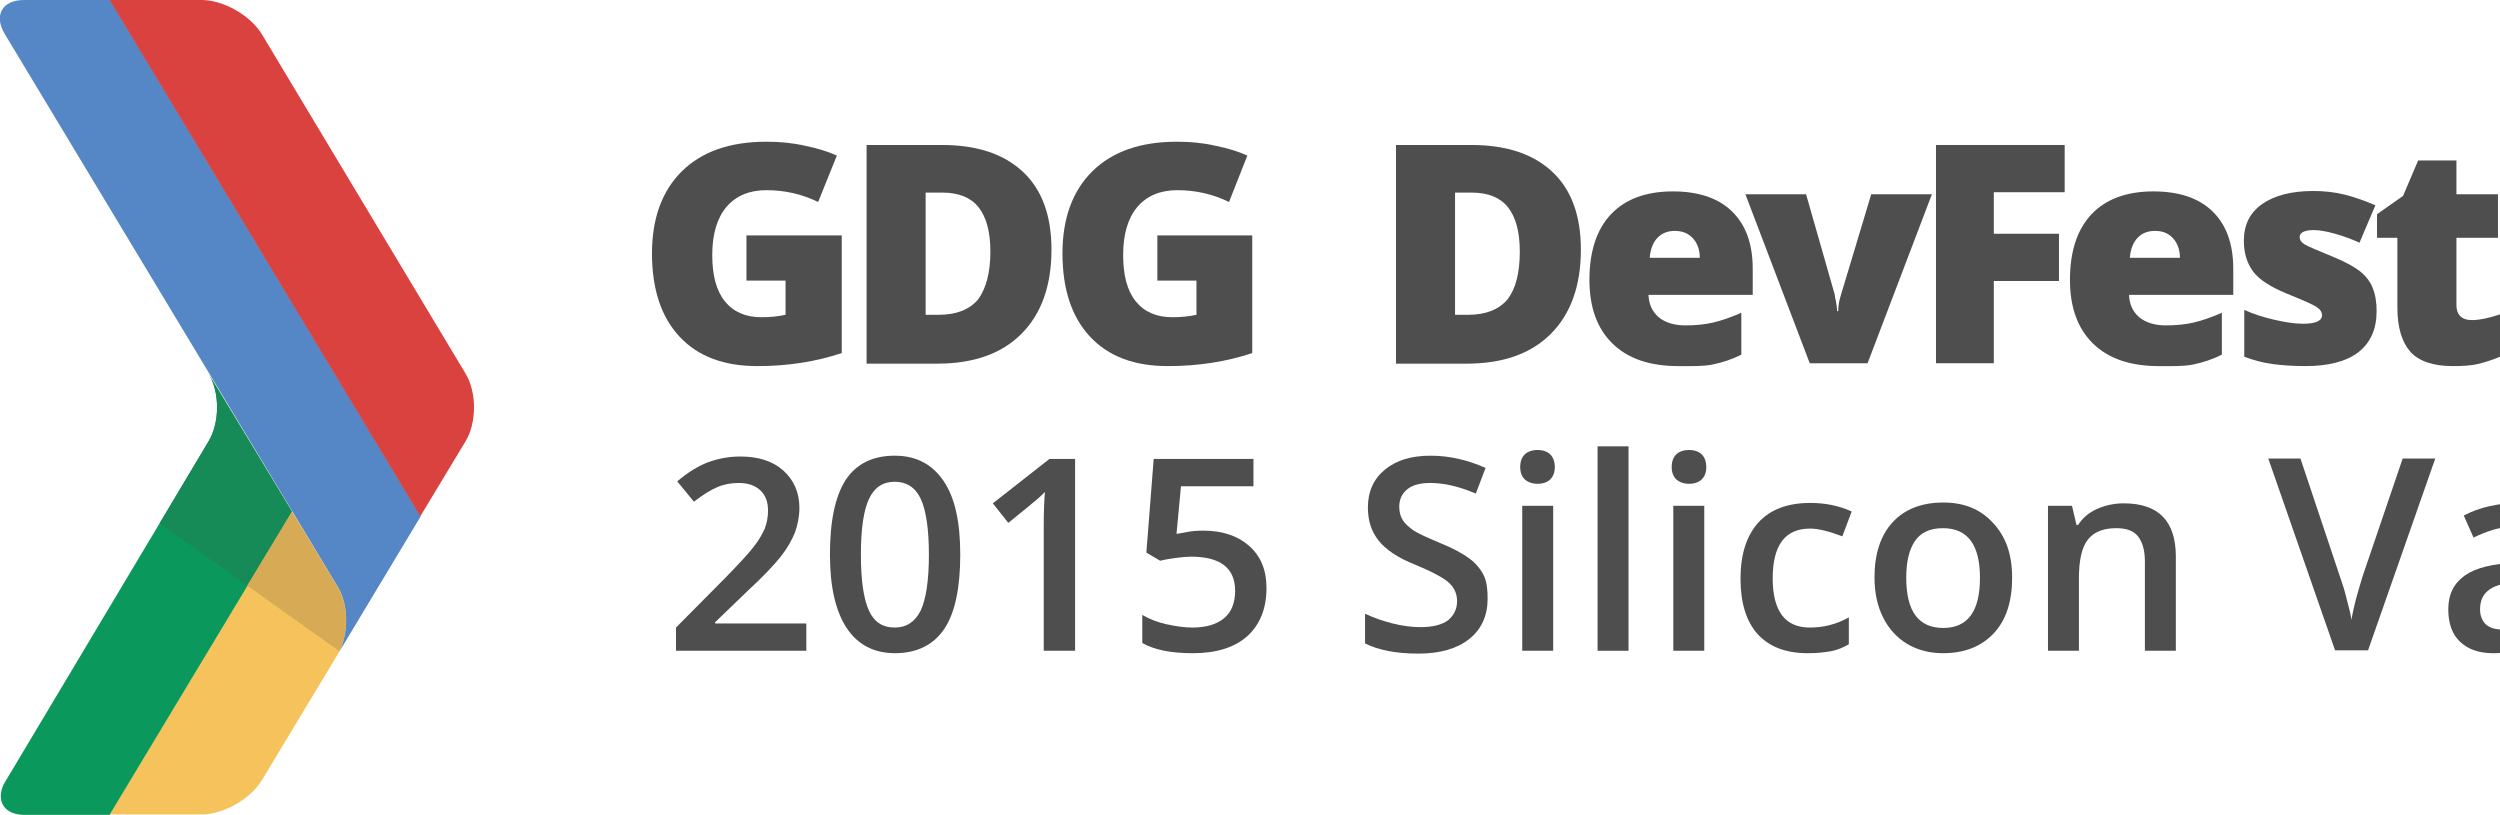
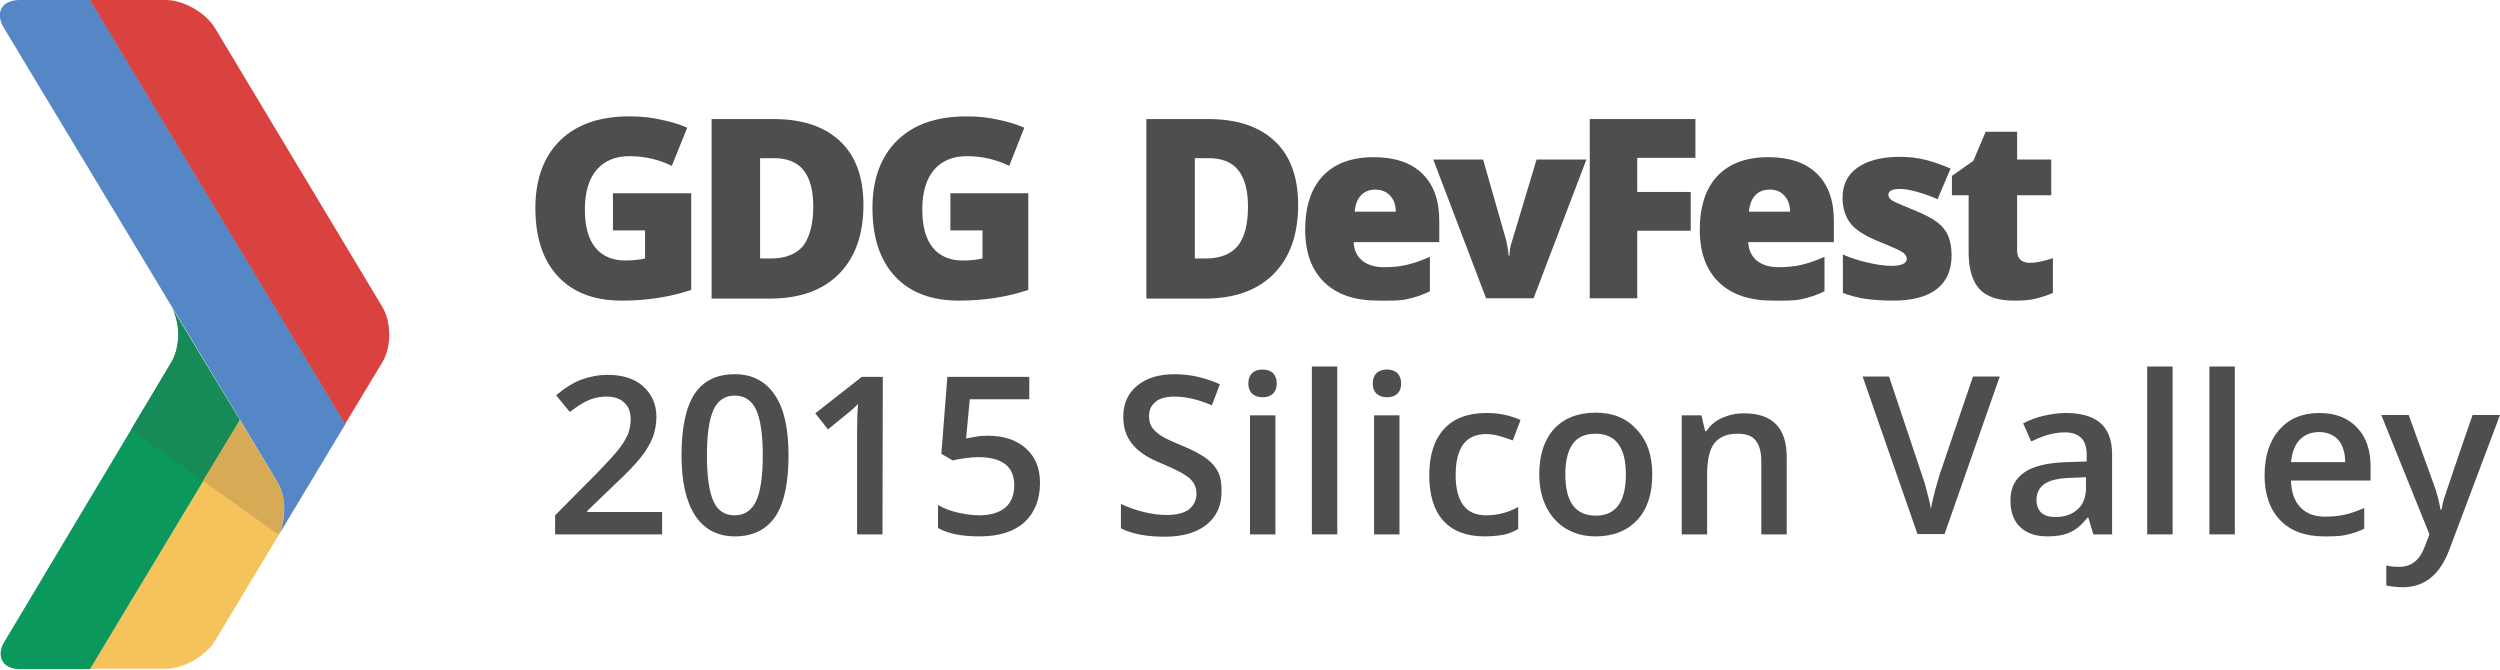
- <svg xmlns="http://www.w3.org/2000/svg" version="1.1" id="dark" x="0px" y="0px" viewBox="95.2 1678.4 613.9 200" style="enable-background:new 95.2 1678.4 613.9 200;" xml:space="preserve">
+ <svg xmlns="http://www.w3.org/2000/svg" version="1.1" id="dark" x="0px" y="0px" viewBox="102.2 2379.4 747.6 200.1" style="enable-background:new 102.2 2379.4 747.6 200.1;" xml:space="preserve">
  <style type="text/css">
	.st0{fill:#F6C25B;}
	.st1{fill:#0A985C;}
	.st2{fill:#5586C5;}
	.st3{fill:#D9423E;}
	.st4{fill:#168B58;}
	.st5{fill:#D7AB56;}
	.st6{fill:#4E4E4E;}
</style>
  <g>
    <g>
-       <path class="st0" d="M122.1,1878.4h22.6c5.4,0,12-3.8,14.8-8.4l19.1-31.7c2.3-4.7,2.2-11.4-0.4-15.7l-11.3-18.6L122.1,1878.4z" />
-       <path class="st1" d="M146.4,1786.8L96.1,1871c-1.9,4.1,0.1,7.5,5.1,7.5h20.9l44.8-74.4l-20.5-33.9    C149.2,1774.6,149.2,1782.2,146.4,1786.8" />
-       <path class="st2" d="M101.1,1678.4c-5.4,0-7.5,3.8-4.7,8.4l81.8,135.8c2.6,4.3,2.6,11.1,0.4,15.7l19.9-33.1l-76.3-126.8    L101.1,1678.4L101.1,1678.4z" />
-       <path class="st3" d="M122.1,1678.4l76.3,126.8l11.1-18.4c2.8-4.6,2.8-12.1,0-16.7l-50-83.3c-2.8-4.6-9.4-8.4-14.8-8.4H122.1    L122.1,1678.4z" />
+       <path class="st0" d="M129.1,2579.4h22.6c5.4,0,12-3.8,14.8-8.4l19.1-31.7c2.3-4.7,2.2-11.4-0.4-15.7l-11.3-18.6L129.1,2579.4z" />
+       <path class="st1" d="M153.4,2487.8l-50.3,84.2c-1.9,4.1,0.1,7.5,5.1,7.5h20.9l44.8-74.4l-20.5-33.9    C156.2,2475.6,156.2,2483.2,153.4,2487.8" />
+       <path class="st2" d="M108.1,2379.4c-5.4,0-7.5,3.8-4.7,8.4l81.8,135.8c2.6,4.3,2.6,11.1,0.4,15.7l19.9-33.1l-76.3-126.8H108.1    L108.1,2379.4z" />
+       <path class="st3" d="M129.1,2379.4l76.3,126.8l11.1-18.4c2.8-4.6,2.8-12.1,0-16.7l-50-83.3c-2.8-4.6-9.4-8.4-14.8-8.4H129.1    L129.1,2379.4z" />
    </g>
  </g>
-   <path class="st4" d="M146.4,1786.8l-12,20.1l21.5,15.3l11-18.2l-20.5-33.9C149.2,1774.6,149.2,1782.2,146.4,1786.8z" />
-   <path class="st5" d="M166.9,1804l-11,18.2l22.6,16.1c2.3-4.7,2.2-11.4-0.4-15.7L166.9,1804z" />
+   <path class="st4" d="M153.4,2487.8l-12,20.1l21.5,15.3l11-18.2l-20.5-33.9C156.2,2475.6,156.2,2483.2,153.4,2487.8z" />
+   <path class="st5" d="M173.9,2505l-11,18.2l22.6,16.1c2.3-4.7,2.2-11.4-0.4-15.7L173.9,2505z" />
  <g>
-     <path class="st6" d="M278.8,1736.2h23.1v28.9c-6.3,2.1-13.2,3.2-20.7,3.2c-8.3,0-14.6-2.4-19.1-7.2c-4.5-4.8-6.8-11.6-6.8-20.5   c0-8.6,2.5-15.4,7.4-20.2c4.9-4.8,11.8-7.2,20.7-7.2c3.4,0,6.5,0.3,9.5,1c3,0.6,5.6,1.4,7.8,2.4l-4.6,11.4   c-3.9-1.9-8.1-2.9-12.7-2.9c-4.2,0-7.5,1.4-9.8,4.1c-2.3,2.7-3.5,6.7-3.5,11.8c0,5,1,8.8,3.1,11.4c2.1,2.6,5.1,3.9,9,3.9   c2.1,0,4.1-0.2,5.9-0.6v-8.4h-9.6V1736.2z" />
-     <path class="st6" d="M353.4,1739.7c0,8.9-2.5,15.8-7.4,20.7s-11.8,7.3-20.7,7.3h-17.3V1714h18.5c8.6,0,15.2,2.2,19.9,6.6   S353.4,1731.4,353.4,1739.7z M338.4,1740.2c0-4.9-1-8.5-2.9-10.9c-1.9-2.4-4.9-3.6-8.8-3.6h-4.2v30h3.2c4.4,0,7.6-1.3,9.7-3.8   C337.3,1749.3,338.4,1745.4,338.4,1740.2z" />
-     <path class="st6" d="M379.6,1736.2h23.1v28.9c-6.3,2.1-13.2,3.2-20.7,3.2c-8.3,0-14.6-2.4-19.1-7.2c-4.5-4.8-6.8-11.6-6.8-20.5   c0-8.6,2.5-15.4,7.4-20.2s11.8-7.2,20.7-7.2c3.4,0,6.5,0.3,9.5,1c3,0.6,5.6,1.4,7.8,2.4L397,1728c-3.9-1.9-8.1-2.9-12.7-2.9   c-4.2,0-7.5,1.4-9.8,4.1c-2.3,2.7-3.5,6.7-3.5,11.8c0,5,1,8.8,3.1,11.4c2.1,2.6,5.1,3.9,9,3.9c2.1,0,4.1-0.2,5.9-0.6v-8.4h-9.6   V1736.2z" />
-     <path class="st6" d="M483.4,1739.7c0,8.9-2.5,15.8-7.4,20.7s-11.8,7.3-20.7,7.3H438V1714h18.5c8.6,0,15.2,2.2,19.9,6.6   S483.4,1731.4,483.4,1739.7z M468.4,1740.2c0-4.9-1-8.5-2.9-10.9c-1.9-2.4-4.9-3.6-8.8-3.6h-4.2v30h3.2c4.4,0,7.6-1.3,9.7-3.8   C467.4,1749.3,468.4,1745.4,468.4,1740.2z" />
-     <path class="st6" d="M507.3,1768.3c-6.9,0-12.3-1.8-16.1-5.5c-3.8-3.7-5.7-8.9-5.7-15.7c0-7,1.8-12.4,5.3-16.1s8.6-5.6,15.2-5.6   c6.2,0,11.1,1.6,14.5,4.9c3.4,3.3,5.1,8,5.1,14.1v6.4H500c0.1,2.3,0.9,4.1,2.5,5.5c1.6,1.3,3.8,2,6.5,2c2.5,0,4.8-0.2,6.9-0.7   c2.1-0.5,4.4-1.3,6.9-2.4v10.3c-2.2,1.1-4.6,1.9-7,2.4S510.6,1768.3,507.3,1768.3z M506.5,1735.1c-1.7,0-3.1,0.5-4.2,1.6   c-1.1,1.1-1.8,2.7-2,5h12.3c0-2-0.6-3.6-1.7-4.8C509.8,1735.7,508.3,1735.1,506.5,1735.1z" />
-     <path class="st6" d="M539.6,1767.6l-15.8-41.5h14.9l7,24.5c0,0.1,0.1,0.3,0.1,0.6s0.1,0.6,0.2,1c0.1,0.4,0.1,0.8,0.2,1.3   c0.1,0.5,0.1,0.9,0.1,1.3h0.3c0-1.3,0.2-2.6,0.7-4.1l7.4-24.6h14.9l-15.8,41.5H539.6z" />
-     <path class="st6" d="M584.8,1767.6h-14.2V1714h31.6v11.6h-17.4v10.2h16v11.6h-16V1767.6z" />
-     <path class="st6" d="M625.3,1768.3c-6.9,0-12.3-1.8-16.1-5.5c-3.8-3.7-5.7-8.9-5.7-15.7c0-7,1.8-12.4,5.3-16.1s8.6-5.6,15.2-5.6   c6.2,0,11.1,1.6,14.5,4.9c3.4,3.3,5.1,8,5.1,14.1v6.4h-25.6c0.1,2.3,0.9,4.1,2.5,5.5c1.6,1.3,3.8,2,6.5,2c2.5,0,4.8-0.2,6.9-0.7   c2.1-0.5,4.4-1.3,6.9-2.4v10.3c-2.2,1.1-4.6,1.9-7,2.4S628.6,1768.3,625.3,1768.3z M624.4,1735.1c-1.7,0-3.1,0.5-4.2,1.6   c-1.1,1.1-1.8,2.7-2,5h12.3c0-2-0.6-3.6-1.7-4.8C627.7,1735.7,626.3,1735.1,624.4,1735.1z" />
-     <path class="st6" d="M678.8,1754.8c0,4.4-1.5,7.8-4.5,10.1c-3,2.3-7.4,3.4-13,3.4c-3.1,0-5.7-0.2-8-0.5c-2.3-0.3-4.6-0.9-7-1.8   v-11.5c2.2,1,4.7,1.8,7.3,2.4c2.6,0.6,5,1,7.1,1c3.1,0,4.7-0.7,4.7-2.1c0-0.7-0.4-1.4-1.3-2s-3.4-1.7-7.6-3.4   c-3.8-1.6-6.5-3.3-8-5.3c-1.5-2-2.3-4.5-2.3-7.6c0-3.9,1.5-6.9,4.5-9c3-2.1,7.2-3.2,12.6-3.2c2.7,0,5.3,0.3,7.7,0.9   c2.4,0.6,4.9,1.5,7.5,2.6l-3.9,9.2c-1.9-0.9-3.9-1.6-6-2.2c-2.1-0.6-3.9-0.9-5.2-0.9c-2.3,0-3.5,0.6-3.5,1.7c0,0.7,0.4,1.3,1.2,1.8   c0.8,0.5,3.2,1.5,7.1,3.1c2.9,1.2,5.1,2.4,6.5,3.5c1.4,1.1,2.5,2.5,3.1,4C678.5,1750.7,678.8,1752.6,678.8,1754.8z" />
-     <path class="st6" d="M702.2,1757c1.9,0,4.2-0.5,6.9-1.4v10.4c-1.9,0.8-3.8,1.4-5.5,1.8c-1.7,0.4-3.8,0.5-6.1,0.5   c-4.8,0-8.3-1.2-10.4-3.5c-2.1-2.4-3.2-6-3.2-10.9v-17.1h-5v-5.8l6.4-4.5l3.7-8.7h9.4v8.3h10.2v10.7h-10.2v16.2   C698.3,1755.6,699.6,1757,702.2,1757z" />
+     <path class="st6" d="M285.8,2437.2h23.1v28.9c-6.3,2.1-13.2,3.2-20.7,3.2c-8.3,0-14.6-2.4-19.1-7.2s-6.8-11.6-6.8-20.5   c0-8.6,2.5-15.4,7.4-20.2c4.9-4.8,11.8-7.2,20.7-7.2c3.4,0,6.5,0.3,9.5,1c3,0.6,5.6,1.4,7.8,2.4l-4.6,11.4   c-3.9-1.9-8.1-2.9-12.7-2.9c-4.2,0-7.5,1.4-9.8,4.1s-3.5,6.7-3.5,11.8c0,5,1,8.8,3.1,11.4c2.1,2.6,5.1,3.9,9,3.9   c2.1,0,4.1-0.2,5.9-0.6v-8.4h-9.6v-11.1H285.8z" />
+     <path class="st6" d="M360.4,2440.7c0,8.9-2.5,15.8-7.4,20.7s-11.8,7.3-20.7,7.3H315V2415h18.5c8.6,0,15.2,2.2,19.9,6.6   S360.4,2432.4,360.4,2440.7z M345.4,2441.2c0-4.9-1-8.5-2.9-10.9s-4.9-3.6-8.8-3.6h-4.2v30h3.2c4.4,0,7.6-1.3,9.7-3.8   C344.3,2450.3,345.4,2446.4,345.4,2441.2z" />
+     <path class="st6" d="M386.6,2437.2h23.1v28.9c-6.3,2.1-13.2,3.2-20.7,3.2c-8.3,0-14.6-2.4-19.1-7.2s-6.8-11.6-6.8-20.5   c0-8.6,2.5-15.4,7.4-20.2s11.8-7.2,20.7-7.2c3.4,0,6.5,0.3,9.5,1c3,0.6,5.6,1.4,7.8,2.4L404,2429c-3.9-1.9-8.1-2.9-12.7-2.9   c-4.2,0-7.5,1.4-9.8,4.1c-2.3,2.7-3.5,6.7-3.5,11.8c0,5,1,8.8,3.1,11.4s5.1,3.9,9,3.9c2.1,0,4.1-0.2,5.9-0.6v-8.4h-9.6v-11.1H386.6   z" />
+     <path class="st6" d="M490.4,2440.7c0,8.9-2.5,15.8-7.4,20.7s-11.8,7.3-20.7,7.3H445V2415h18.5c8.6,0,15.2,2.2,19.9,6.6   S490.4,2432.4,490.4,2440.7z M475.4,2441.2c0-4.9-1-8.5-2.9-10.9s-4.9-3.6-8.8-3.6h-4.2v30h3.2c4.4,0,7.6-1.3,9.7-3.8   C474.4,2450.3,475.4,2446.4,475.4,2441.2z" />
+     <path class="st6" d="M514.3,2469.3c-6.9,0-12.3-1.8-16.1-5.5c-3.8-3.7-5.7-8.9-5.7-15.7c0-7,1.8-12.4,5.3-16.1s8.6-5.6,15.2-5.6   c6.2,0,11.1,1.6,14.5,4.9s5.1,8,5.1,14.1v6.4H507c0.1,2.3,0.9,4.1,2.5,5.5c1.6,1.3,3.8,2,6.5,2c2.5,0,4.8-0.2,6.9-0.7   c2.1-0.5,4.4-1.3,6.9-2.4v10.3c-2.2,1.1-4.6,1.9-7,2.4S517.6,2469.3,514.3,2469.3z M513.5,2436.1c-1.7,0-3.1,0.5-4.2,1.6   c-1.1,1.1-1.8,2.7-2,5h12.3c0-2-0.6-3.6-1.7-4.8C516.8,2436.7,515.3,2436.1,513.5,2436.1z" />
+     <path class="st6" d="M546.6,2468.6l-15.8-41.5h14.9l7,24.5c0,0.1,0.1,0.3,0.1,0.6c0,0.3,0.1,0.6,0.2,1c0.1,0.4,0.1,0.8,0.2,1.3   c0.1,0.5,0.1,0.9,0.1,1.3h0.3c0-1.3,0.2-2.6,0.7-4.1l7.4-24.6h14.9l-15.8,41.5L546.6,2468.6L546.6,2468.6z" />
+     <path class="st6" d="M591.8,2468.6h-14.2V2415h31.6v11.6h-17.4v10.2h16v11.6h-16L591.8,2468.6L591.8,2468.6z" />
+     <path class="st6" d="M632.3,2469.3c-6.9,0-12.3-1.8-16.1-5.5c-3.8-3.7-5.7-8.9-5.7-15.7c0-7,1.8-12.4,5.3-16.1s8.6-5.6,15.2-5.6   c6.2,0,11.1,1.6,14.5,4.9s5.1,8,5.1,14.1v6.4H625c0.1,2.3,0.9,4.1,2.5,5.5c1.6,1.3,3.8,2,6.5,2c2.5,0,4.8-0.2,6.9-0.7   c2.1-0.5,4.4-1.3,6.9-2.4v10.3c-2.2,1.1-4.6,1.9-7,2.4S635.6,2469.3,632.3,2469.3z M631.4,2436.1c-1.7,0-3.1,0.5-4.2,1.6   c-1.1,1.1-1.8,2.7-2,5h12.3c0-2-0.6-3.6-1.7-4.8C634.7,2436.7,633.3,2436.1,631.4,2436.1z" />
+     <path class="st6" d="M685.8,2455.8c0,4.4-1.5,7.8-4.5,10.1c-3,2.3-7.4,3.4-13,3.4c-3.1,0-5.7-0.2-8-0.5c-2.3-0.3-4.6-0.9-7-1.8   v-11.5c2.2,1,4.7,1.8,7.3,2.4s5,1,7.1,1c3.1,0,4.7-0.7,4.7-2.1c0-0.7-0.4-1.4-1.3-2c-0.9-0.6-3.4-1.7-7.6-3.4   c-3.8-1.6-6.5-3.3-8-5.3s-2.3-4.5-2.3-7.6c0-3.9,1.5-6.9,4.5-9c3-2.1,7.2-3.2,12.6-3.2c2.7,0,5.3,0.3,7.7,0.9s4.9,1.5,7.5,2.6   l-3.9,9.2c-1.9-0.9-3.9-1.6-6-2.2c-2.1-0.6-3.9-0.9-5.2-0.9c-2.3,0-3.5,0.6-3.5,1.7c0,0.7,0.4,1.3,1.2,1.8s3.2,1.5,7.1,3.1   c2.9,1.2,5.1,2.4,6.5,3.5c1.4,1.1,2.5,2.5,3.1,4C685.5,2451.7,685.8,2453.6,685.8,2455.8z" />
+     <path class="st6" d="M709.2,2458c1.9,0,4.2-0.5,6.9-1.4v10.4c-1.9,0.8-3.8,1.4-5.5,1.8c-1.7,0.4-3.8,0.5-6.1,0.5   c-4.8,0-8.3-1.2-10.4-3.5c-2.1-2.4-3.2-6-3.2-10.9v-17.1h-5v-5.8l6.4-4.5l3.7-8.7h9.4v8.3h10.2v10.7h-10.2v16.2   C705.3,2456.6,706.6,2458,709.2,2458z" />
  </g>
  <g>
-     <path class="st6" d="M293.1,1838.2h-31.9v-5.7l12.1-12.2c3.6-3.7,6-6.3,7.1-7.8c1.2-1.5,2-3,2.6-4.3c0.5-1.4,0.8-2.8,0.8-4.4   c0-2.1-0.6-3.8-1.9-5c-1.3-1.2-3-1.8-5.3-1.8c-1.8,0-3.6,0.3-5.2,1c-1.7,0.7-3.6,1.9-5.8,3.6l-4.1-5c2.6-2.2,5.2-3.8,7.6-4.7   c2.5-0.9,5.1-1.4,7.9-1.4c4.4,0,7.9,1.1,10.5,3.4c2.6,2.3,4,5.4,4,9.2c0,2.1-0.4,4.1-1.1,6.1c-0.8,1.9-1.9,3.9-3.5,5.9   c-1.6,2-4.2,4.8-7.9,8.2l-8.2,7.9v0.3h22.4V1838.2z" />
-     <path class="st6" d="M331,1814.6c0,8.2-1.3,14.3-3.9,18.2s-6.7,6-12.1,6c-5.2,0-9.2-2.1-11.9-6.2s-4.1-10.1-4.1-18   c0-8.3,1.3-14.4,3.9-18.4c2.6-3.9,6.6-5.9,12-5.9c5.3,0,9.2,2.1,12,6.2S331,1806.6,331,1814.6z M306.6,1814.6c0,6.4,0.7,11,2,13.8   c1.3,2.8,3.4,4.1,6.3,4.1s5-1.4,6.4-4.2c1.3-2.8,2-7.4,2-13.7c0-6.3-0.7-10.9-2-13.7c-1.3-2.8-3.5-4.2-6.4-4.2s-5,1.4-6.3,4.2   C307.3,1803.6,306.6,1808.2,306.6,1814.6z" />
-     <path class="st6" d="M359.1,1838.2h-7.6v-30.4c0-3.6,0.1-6.5,0.3-8.6c-0.5,0.5-1.1,1.1-1.8,1.7s-3.1,2.6-7.2,5.9l-3.8-4.8   l13.9-10.9h6.3V1838.2z" />
-     <path class="st6" d="M390.7,1808.7c4.7,0,8.5,1.3,11.3,3.8s4.2,5.9,4.2,10.3c0,5-1.6,9-4.7,11.8c-3.1,2.8-7.6,4.2-13.4,4.2   c-5.3,0-9.4-0.8-12.4-2.5v-6.9c1.7,1,3.7,1.8,6,2.3s4.4,0.8,6.3,0.8c3.4,0,6-0.8,7.8-2.3s2.7-3.8,2.7-6.7c0-5.6-3.6-8.4-10.8-8.4   c-1,0-2.3,0.1-3.7,0.3c-1.5,0.2-2.8,0.4-3.9,0.7l-3.4-2l1.8-23h24.5v6.7h-17.8l-1.1,11.7c0.8-0.1,1.7-0.3,2.8-0.5   S389.2,1808.7,390.7,1808.7z" />
-     <path class="st6" d="M460.5,1825.4c0,4.2-1.5,7.5-4.5,9.9s-7.2,3.6-12.5,3.6s-9.7-0.8-13.1-2.5v-7.3c2.1,1,4.4,1.8,6.8,2.4   c2.4,0.6,4.7,0.9,6.8,0.9c3.1,0,5.3-0.6,6.8-1.7c1.4-1.2,2.2-2.7,2.2-4.7c0-1.8-0.7-3.3-2-4.5s-4.1-2.7-8.2-4.4   c-4.3-1.7-7.3-3.7-9.1-6s-2.6-4.9-2.6-8.1c0-3.9,1.4-7,4.2-9.3s6.5-3.4,11.2-3.4c4.5,0,9,1,13.5,3l-2.4,6.3   c-4.2-1.8-7.9-2.6-11.2-2.6c-2.5,0-4.4,0.5-5.7,1.6c-1.3,1.1-1.9,2.5-1.9,4.3c0,1.2,0.3,2.3,0.8,3.1c0.5,0.9,1.4,1.7,2.5,2.5   s3.3,1.8,6.4,3.1c3.5,1.4,6,2.8,7.6,4s2.8,2.7,3.5,4.2S460.5,1823.2,460.5,1825.4z" />
-     <path class="st6" d="M468.5,1793.1c0-1.4,0.4-2.4,1.1-3.1c0.7-0.7,1.8-1.1,3.2-1.1c1.3,0,2.4,0.4,3.1,1.1c0.7,0.7,1.1,1.8,1.1,3.1   c0,1.3-0.4,2.3-1.1,3c-0.7,0.7-1.8,1.1-3.1,1.1c-1.4,0-2.4-0.4-3.2-1.1C468.9,1795.4,468.5,1794.4,468.5,1793.1z M476.5,1838.2H469   v-35.6h7.6V1838.2z" />
-     <path class="st6" d="M495.1,1838.2h-7.6V1788h7.6V1838.2z" />
-     <path class="st6" d="M505.7,1793.1c0-1.4,0.4-2.4,1.1-3.1c0.7-0.7,1.8-1.1,3.2-1.1c1.3,0,2.4,0.4,3.1,1.1c0.7,0.7,1.1,1.8,1.1,3.1   c0,1.3-0.4,2.3-1.1,3c-0.7,0.7-1.8,1.1-3.1,1.1c-1.4,0-2.4-0.4-3.2-1.1C506.1,1795.4,505.7,1794.4,505.7,1793.1z M513.7,1838.2   h-7.6v-35.6h7.6V1838.2z" />
-     <path class="st6" d="M539.1,1838.8c-5.4,0-9.5-1.6-12.3-4.7c-2.8-3.1-4.2-7.7-4.2-13.6c0-6,1.5-10.6,4.4-13.8   c2.9-3.2,7.2-4.8,12.7-4.8c3.8,0,7.1,0.7,10.2,2.1l-2.3,6.1c-3.2-1.2-5.8-1.9-7.9-1.9c-6.2,0-9.2,4.1-9.2,12.3c0,4,0.8,7,2.3,9   c1.5,2,3.8,3,6.8,3c3.4,0,6.6-0.8,9.6-2.5v6.6c-1.4,0.8-2.8,1.4-4.3,1.7C543.2,1838.6,541.3,1838.8,539.1,1838.8z" />
-     <path class="st6" d="M589.3,1820.3c0,5.8-1.5,10.4-4.5,13.6s-7.1,4.9-12.5,4.9c-3.3,0-6.3-0.8-8.8-2.3s-4.5-3.7-5.9-6.5   s-2.1-6.1-2.1-9.8c0-5.8,1.5-10.3,4.4-13.5s7.1-4.9,12.5-4.9c5.2,0,9.2,1.7,12.2,5C587.8,1810.2,589.3,1814.6,589.3,1820.3z    M563.3,1820.3c0,8.2,3,12.3,9.1,12.3c6,0,9-4.1,9-12.3c0-8.1-3-12.2-9.1-12.2c-3.2,0-5.5,1.1-6.9,3.2S563.3,1816.3,563.3,1820.3z" />
-     <path class="st6" d="M629.5,1838.2h-7.6v-21.9c0-2.8-0.6-4.8-1.7-6.2c-1.1-1.4-2.9-2-5.3-2c-3.2,0-5.5,0.9-7,2.8s-2.2,5.1-2.2,9.5   v17.8h-7.6v-35.6h5.9l1.1,4.7h0.4c1.1-1.7,2.6-3,4.6-3.9s4.2-1.4,6.6-1.4c8.6,0,12.8,4.4,12.8,13.1V1838.2z" />
-     <path class="st6" d="M685.2,1791h8l-16.5,47.1h-8.1l-16.4-47.1h7.9l9.8,29.3c0.5,1.4,1.1,3.2,1.6,5.4c0.6,2.2,1,3.8,1.1,4.9   c0.3-1.6,0.7-3.5,1.3-5.7s1.1-3.7,1.4-4.8L685.2,1791z" />
-     <path class="st6" d="M721.2,1838.2l-1.5-5h-0.3c-1.7,2.2-3.4,3.6-5.2,4.4c-1.7,0.8-4,1.2-6.7,1.2c-3.5,0-6.2-0.9-8.2-2.8   c-2-1.9-2.9-4.6-2.9-8c0-3.7,1.4-6.4,4.1-8.3s6.9-2.9,12.5-3.1l6.2-0.2v-1.9c0-2.3-0.5-4-1.6-5.1c-1.1-1.1-2.7-1.7-4.9-1.7   c-1.8,0-3.6,0.3-5.3,0.8s-3.3,1.2-4.8,1.9l-2.4-5.4c1.9-1,4-1.8,6.3-2.3c2.3-0.5,4.5-0.8,6.5-0.8c4.5,0,8,1,10.3,3s3.5,5.1,3.5,9.3   v24H721.2z M709.9,1833c2.8,0,5-0.8,6.6-2.3c1.7-1.5,2.5-3.7,2.5-6.5v-3.1l-4.6,0.2c-3.6,0.1-6.2,0.7-7.8,1.8   c-1.6,1.1-2.4,2.7-2.4,4.9c0,1.6,0.5,2.8,1.4,3.7C706.6,1832.6,708,1833,709.9,1833z" />
-     <path class="st6" d="M744.9,1838.2h-7.6V1788h7.6V1838.2z" />
-     <path class="st6" d="M763.5,1838.2h-7.6V1788h7.6V1838.2z" />
-     <path class="st6" d="M790.1,1838.8c-5.5,0-9.9-1.6-13-4.8c-3.1-3.2-4.7-7.7-4.7-13.4c0-5.8,1.5-10.4,4.4-13.7s6.9-5,12-5   c4.7,0,8.4,1.4,11.2,4.3s4.1,6.8,4.1,11.8v4.1h-23.8c0.1,3.5,1,6.1,2.8,8s4.2,2.8,7.4,2.8c2.1,0,4.1-0.2,5.9-0.6s3.8-1.1,5.8-2v6.2   c-1.8,0.9-3.7,1.5-5.6,1.9S792.5,1838.8,790.1,1838.8z M788.7,1807.6c-2.4,0-4.3,0.8-5.8,2.3c-1.4,1.5-2.3,3.7-2.6,6.7h16.2   c0-2.9-0.8-5.2-2.1-6.7C793,1808.4,791.1,1807.6,788.7,1807.6z" />
-     <path class="st6" d="M807.3,1802.5h8.2l7.3,20.2c1.1,2.9,1.8,5.6,2.2,8.1h0.3c0.2-1.2,0.5-2.6,1.1-4.3s3.2-9.7,8.2-24h8.2   l-15.2,40.4c-2.8,7.4-7.4,11.1-13.9,11.1c-1.7,0-3.3-0.2-4.9-0.5v-6c1.1,0.3,2.4,0.4,3.9,0.4c3.7,0,6.2-2.1,7.7-6.3l1.3-3.4   L807.3,1802.5z" />
+     <path class="st6" d="M300.1,2539.2h-31.9v-5.7l12.1-12.2c3.6-3.7,6-6.3,7.1-7.8c1.2-1.5,2-3,2.6-4.3c0.5-1.4,0.8-2.8,0.8-4.4   c0-2.1-0.6-3.8-1.9-5s-3-1.8-5.3-1.8c-1.8,0-3.6,0.3-5.2,1c-1.7,0.7-3.6,1.9-5.8,3.6l-4.1-5c2.6-2.2,5.2-3.8,7.6-4.7   c2.5-0.9,5.1-1.4,7.9-1.4c4.4,0,7.9,1.1,10.5,3.4c2.6,2.3,4,5.4,4,9.2c0,2.1-0.4,4.1-1.1,6.1c-0.8,1.9-1.9,3.9-3.5,5.9   s-4.2,4.8-7.9,8.2l-8.2,7.9v0.3h22.4v6.7H300.1z" />
+     <path class="st6" d="M338,2515.6c0,8.2-1.3,14.3-3.9,18.2s-6.7,6-12.1,6c-5.2,0-9.2-2.1-11.9-6.2s-4.1-10.1-4.1-18   c0-8.3,1.3-14.4,3.9-18.4c2.6-3.9,6.6-5.9,12-5.9c5.3,0,9.2,2.1,12,6.2S338,2507.6,338,2515.6z M313.6,2515.6c0,6.4,0.7,11,2,13.8   s3.4,4.1,6.3,4.1s5-1.4,6.4-4.2c1.3-2.8,2-7.4,2-13.7c0-6.3-0.7-10.9-2-13.7c-1.3-2.8-3.5-4.2-6.4-4.2s-5,1.4-6.3,4.2   C314.3,2504.6,313.6,2509.2,313.6,2515.6z" />
+     <path class="st6" d="M366.1,2539.2h-7.6v-30.4c0-3.6,0.1-6.5,0.3-8.6c-0.5,0.5-1.1,1.1-1.8,1.7c-0.7,0.6-3.1,2.6-7.2,5.9l-3.8-4.8   l13.9-10.9h6.3L366.1,2539.2L366.1,2539.2z" />
+     <path class="st6" d="M397.7,2509.7c4.7,0,8.5,1.3,11.3,3.8s4.2,5.9,4.2,10.3c0,5-1.6,9-4.7,11.8c-3.1,2.8-7.6,4.2-13.4,4.2   c-5.3,0-9.4-0.8-12.4-2.5v-6.9c1.7,1,3.7,1.8,6,2.3s4.4,0.8,6.3,0.8c3.4,0,6-0.8,7.8-2.3s2.7-3.8,2.7-6.7c0-5.6-3.6-8.4-10.8-8.4   c-1,0-2.3,0.1-3.7,0.3c-1.5,0.2-2.8,0.4-3.9,0.7l-3.4-2l1.8-23H410v6.7h-17.8l-1.1,11.7c0.8-0.1,1.7-0.3,2.8-0.5   C395,2509.8,396.2,2509.7,397.7,2509.7z" />
+     <path class="st6" d="M467.5,2526.4c0,4.2-1.5,7.5-4.5,9.9c-3,2.4-7.2,3.6-12.5,3.6s-9.7-0.8-13.1-2.5v-7.3c2.1,1,4.4,1.8,6.8,2.4   c2.4,0.6,4.7,0.9,6.8,0.9c3.1,0,5.3-0.6,6.8-1.7c1.4-1.2,2.2-2.7,2.2-4.7c0-1.8-0.7-3.3-2-4.5s-4.1-2.7-8.2-4.4   c-4.3-1.7-7.3-3.7-9.1-6c-1.8-2.3-2.6-4.9-2.6-8.1c0-3.9,1.4-7,4.2-9.3s6.5-3.4,11.2-3.4c4.5,0,9,1,13.5,3l-2.4,6.3   c-4.2-1.8-7.9-2.6-11.2-2.6c-2.5,0-4.4,0.5-5.7,1.6c-1.3,1.1-1.9,2.5-1.9,4.3c0,1.2,0.3,2.3,0.8,3.1c0.5,0.9,1.4,1.7,2.5,2.5   s3.3,1.8,6.4,3.1c3.5,1.4,6,2.8,7.6,4c1.6,1.2,2.8,2.7,3.5,4.2S467.5,2524.2,467.5,2526.4z" />
+     <path class="st6" d="M475.5,2494.1c0-1.4,0.4-2.4,1.1-3.1c0.7-0.7,1.8-1.1,3.2-1.1c1.3,0,2.4,0.4,3.1,1.1c0.7,0.7,1.1,1.8,1.1,3.1   s-0.4,2.3-1.1,3s-1.8,1.1-3.1,1.1c-1.4,0-2.4-0.4-3.2-1.1C475.9,2496.4,475.5,2495.4,475.5,2494.1z M483.5,2539.2H476v-35.6h7.6   v35.6H483.5z" />
+     <path class="st6" d="M502.1,2539.2h-7.6V2489h7.6V2539.2z" />
+     <path class="st6" d="M512.7,2494.1c0-1.4,0.4-2.4,1.1-3.1c0.7-0.7,1.8-1.1,3.2-1.1c1.3,0,2.4,0.4,3.1,1.1c0.7,0.7,1.1,1.8,1.1,3.1   s-0.4,2.3-1.1,3c-0.7,0.7-1.8,1.1-3.1,1.1c-1.4,0-2.4-0.4-3.2-1.1C513.1,2496.4,512.7,2495.4,512.7,2494.1z M520.7,2539.2h-7.6   v-35.6h7.6V2539.2z" />
+     <path class="st6" d="M546.1,2539.8c-5.4,0-9.5-1.6-12.3-4.7c-2.8-3.1-4.2-7.7-4.2-13.6c0-6,1.5-10.6,4.4-13.8s7.2-4.8,12.7-4.8   c3.8,0,7.1,0.7,10.2,2.1l-2.3,6.1c-3.2-1.2-5.8-1.9-7.9-1.9c-6.2,0-9.2,4.1-9.2,12.3c0,4,0.8,7,2.3,9s3.8,3,6.8,3   c3.4,0,6.6-0.8,9.6-2.5v6.6c-1.4,0.8-2.8,1.4-4.3,1.7C550.2,2539.6,548.3,2539.8,546.1,2539.8z" />
+     <path class="st6" d="M596.3,2521.3c0,5.8-1.5,10.4-4.5,13.6s-7.1,4.9-12.5,4.9c-3.3,0-6.3-0.8-8.8-2.3s-4.5-3.7-5.9-6.5   c-1.4-2.8-2.1-6.1-2.1-9.8c0-5.8,1.5-10.3,4.4-13.5c2.9-3.2,7.1-4.9,12.5-4.9c5.2,0,9.2,1.7,12.2,5   C594.8,2511.2,596.3,2515.6,596.3,2521.3z M570.3,2521.3c0,8.2,3,12.3,9.1,12.3c6,0,9-4.1,9-12.3c0-8.1-3-12.2-9.1-12.2   c-3.2,0-5.5,1.1-6.9,3.2C571,2514.4,570.3,2517.3,570.3,2521.3z" />
+     <path class="st6" d="M636.5,2539.2h-7.6v-21.9c0-2.8-0.6-4.8-1.7-6.2c-1.1-1.4-2.9-2-5.3-2c-3.2,0-5.5,0.9-7,2.8s-2.2,5.1-2.2,9.5   v17.8h-7.6v-35.6h5.9l1.1,4.7h0.4c1.1-1.7,2.6-3,4.6-3.9s4.2-1.4,6.6-1.4c8.6,0,12.8,4.4,12.8,13.1V2539.2z" />
+     <path class="st6" d="M692.2,2492h8l-16.5,47.1h-8.1l-16.4-47.1h7.9l9.8,29.3c0.5,1.4,1.1,3.2,1.6,5.4c0.6,2.2,1,3.8,1.1,4.9   c0.3-1.6,0.7-3.5,1.3-5.7c0.6-2.2,1.1-3.7,1.4-4.8L692.2,2492z" />
+     <path class="st6" d="M728.2,2539.2l-1.5-5h-0.3c-1.7,2.2-3.4,3.6-5.2,4.4c-1.7,0.8-4,1.2-6.7,1.2c-3.5,0-6.2-0.9-8.2-2.8   s-2.9-4.6-2.9-8c0-3.7,1.4-6.4,4.1-8.3s6.9-2.9,12.5-3.1l6.2-0.2v-1.9c0-2.3-0.5-4-1.6-5.1c-1.1-1.1-2.7-1.7-4.9-1.7   c-1.8,0-3.6,0.3-5.3,0.8s-3.3,1.2-4.8,1.9l-2.4-5.4c1.9-1,4-1.8,6.3-2.3s4.5-0.8,6.5-0.8c4.5,0,8,1,10.3,3s3.5,5.1,3.5,9.3v24   H728.2z M716.9,2534c2.8,0,5-0.8,6.6-2.3c1.7-1.5,2.5-3.7,2.5-6.5v-3.1l-4.6,0.2c-3.6,0.1-6.2,0.7-7.8,1.8   c-1.6,1.1-2.4,2.7-2.4,4.9c0,1.6,0.5,2.8,1.4,3.7C713.6,2533.6,715,2534,716.9,2534z" />
+     <path class="st6" d="M751.9,2539.2h-7.6V2489h7.6V2539.2z" />
+     <path class="st6" d="M770.5,2539.2h-7.6V2489h7.6V2539.2z" />
+     <path class="st6" d="M797.1,2539.8c-5.5,0-9.9-1.6-13-4.8c-3.1-3.2-4.7-7.7-4.7-13.4c0-5.8,1.5-10.4,4.4-13.7s6.9-5,12-5   c4.7,0,8.4,1.4,11.2,4.3s4.1,6.8,4.1,11.8v4.1h-23.8c0.1,3.5,1,6.1,2.8,8c1.8,1.9,4.2,2.8,7.4,2.8c2.1,0,4.1-0.2,5.9-0.6   s3.8-1.1,5.8-2v6.2c-1.8,0.9-3.7,1.5-5.6,1.9C801.7,2539.8,799.5,2539.8,797.1,2539.8z M795.7,2508.6c-2.4,0-4.3,0.8-5.8,2.3   c-1.4,1.5-2.3,3.7-2.6,6.7h16.2c0-2.9-0.8-5.2-2.1-6.7C800,2509.4,798.1,2508.6,795.7,2508.6z" />
+     <path class="st6" d="M814.3,2503.5h8.2l7.3,20.2c1.1,2.9,1.8,5.6,2.2,8.1h0.3c0.2-1.2,0.5-2.6,1.1-4.3s3.2-9.7,8.2-24h8.2   l-15.2,40.4c-2.8,7.4-7.4,11.1-13.9,11.1c-1.7,0-3.3-0.2-4.9-0.5v-6c1.1,0.3,2.4,0.4,3.9,0.4c3.7,0,6.2-2.1,7.7-6.3l1.3-3.4   L814.3,2503.5z" />
  </g>
</svg>
